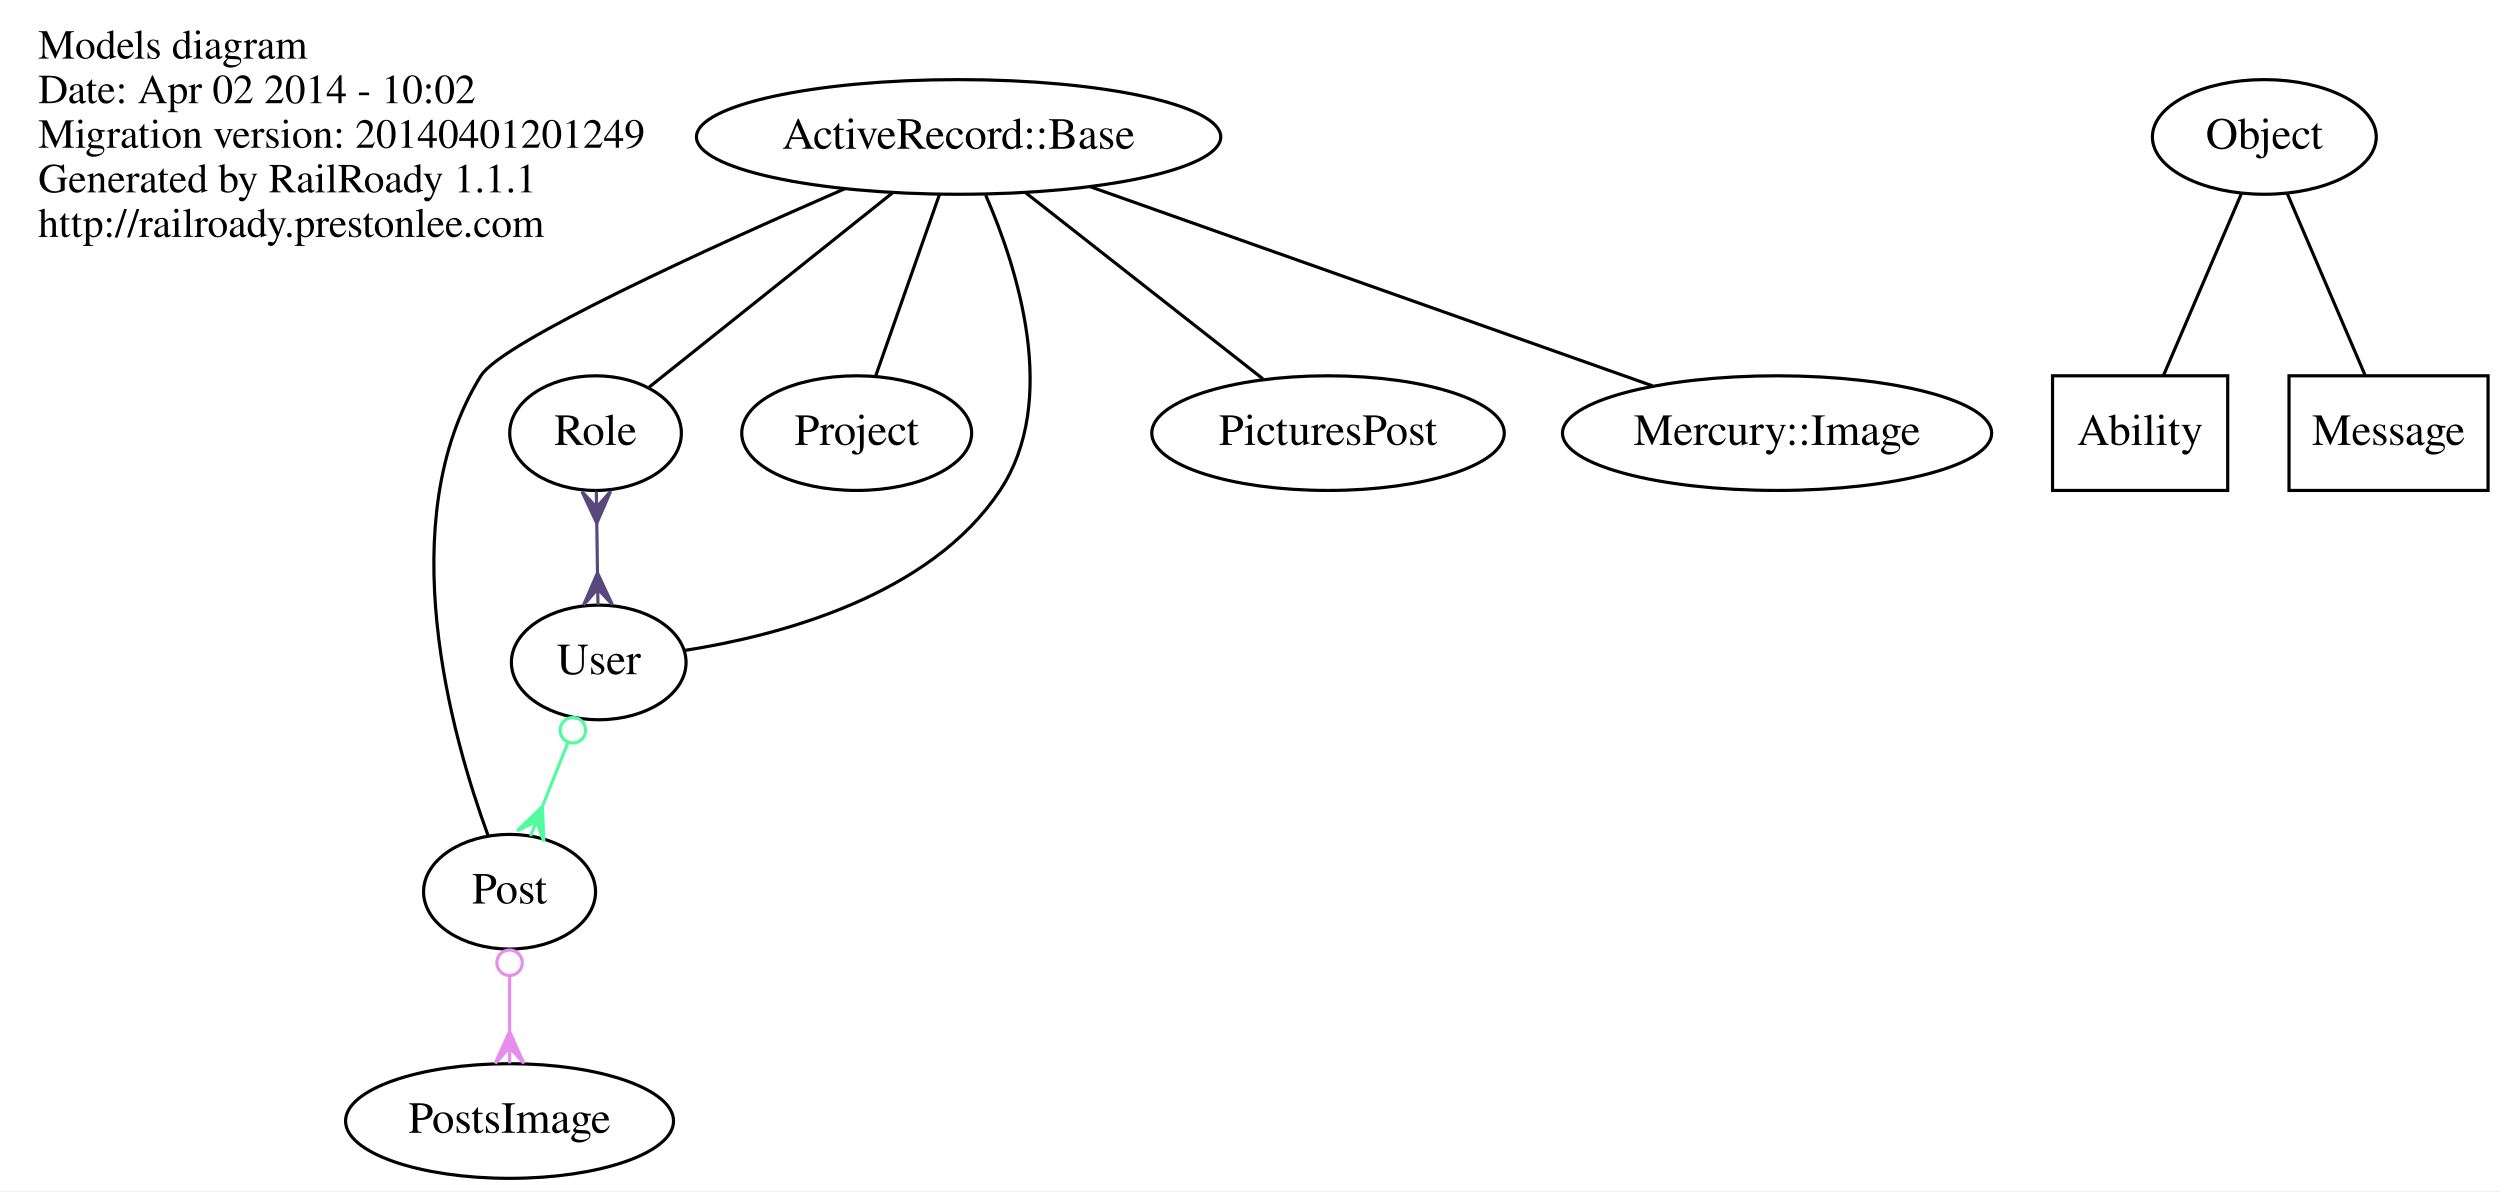
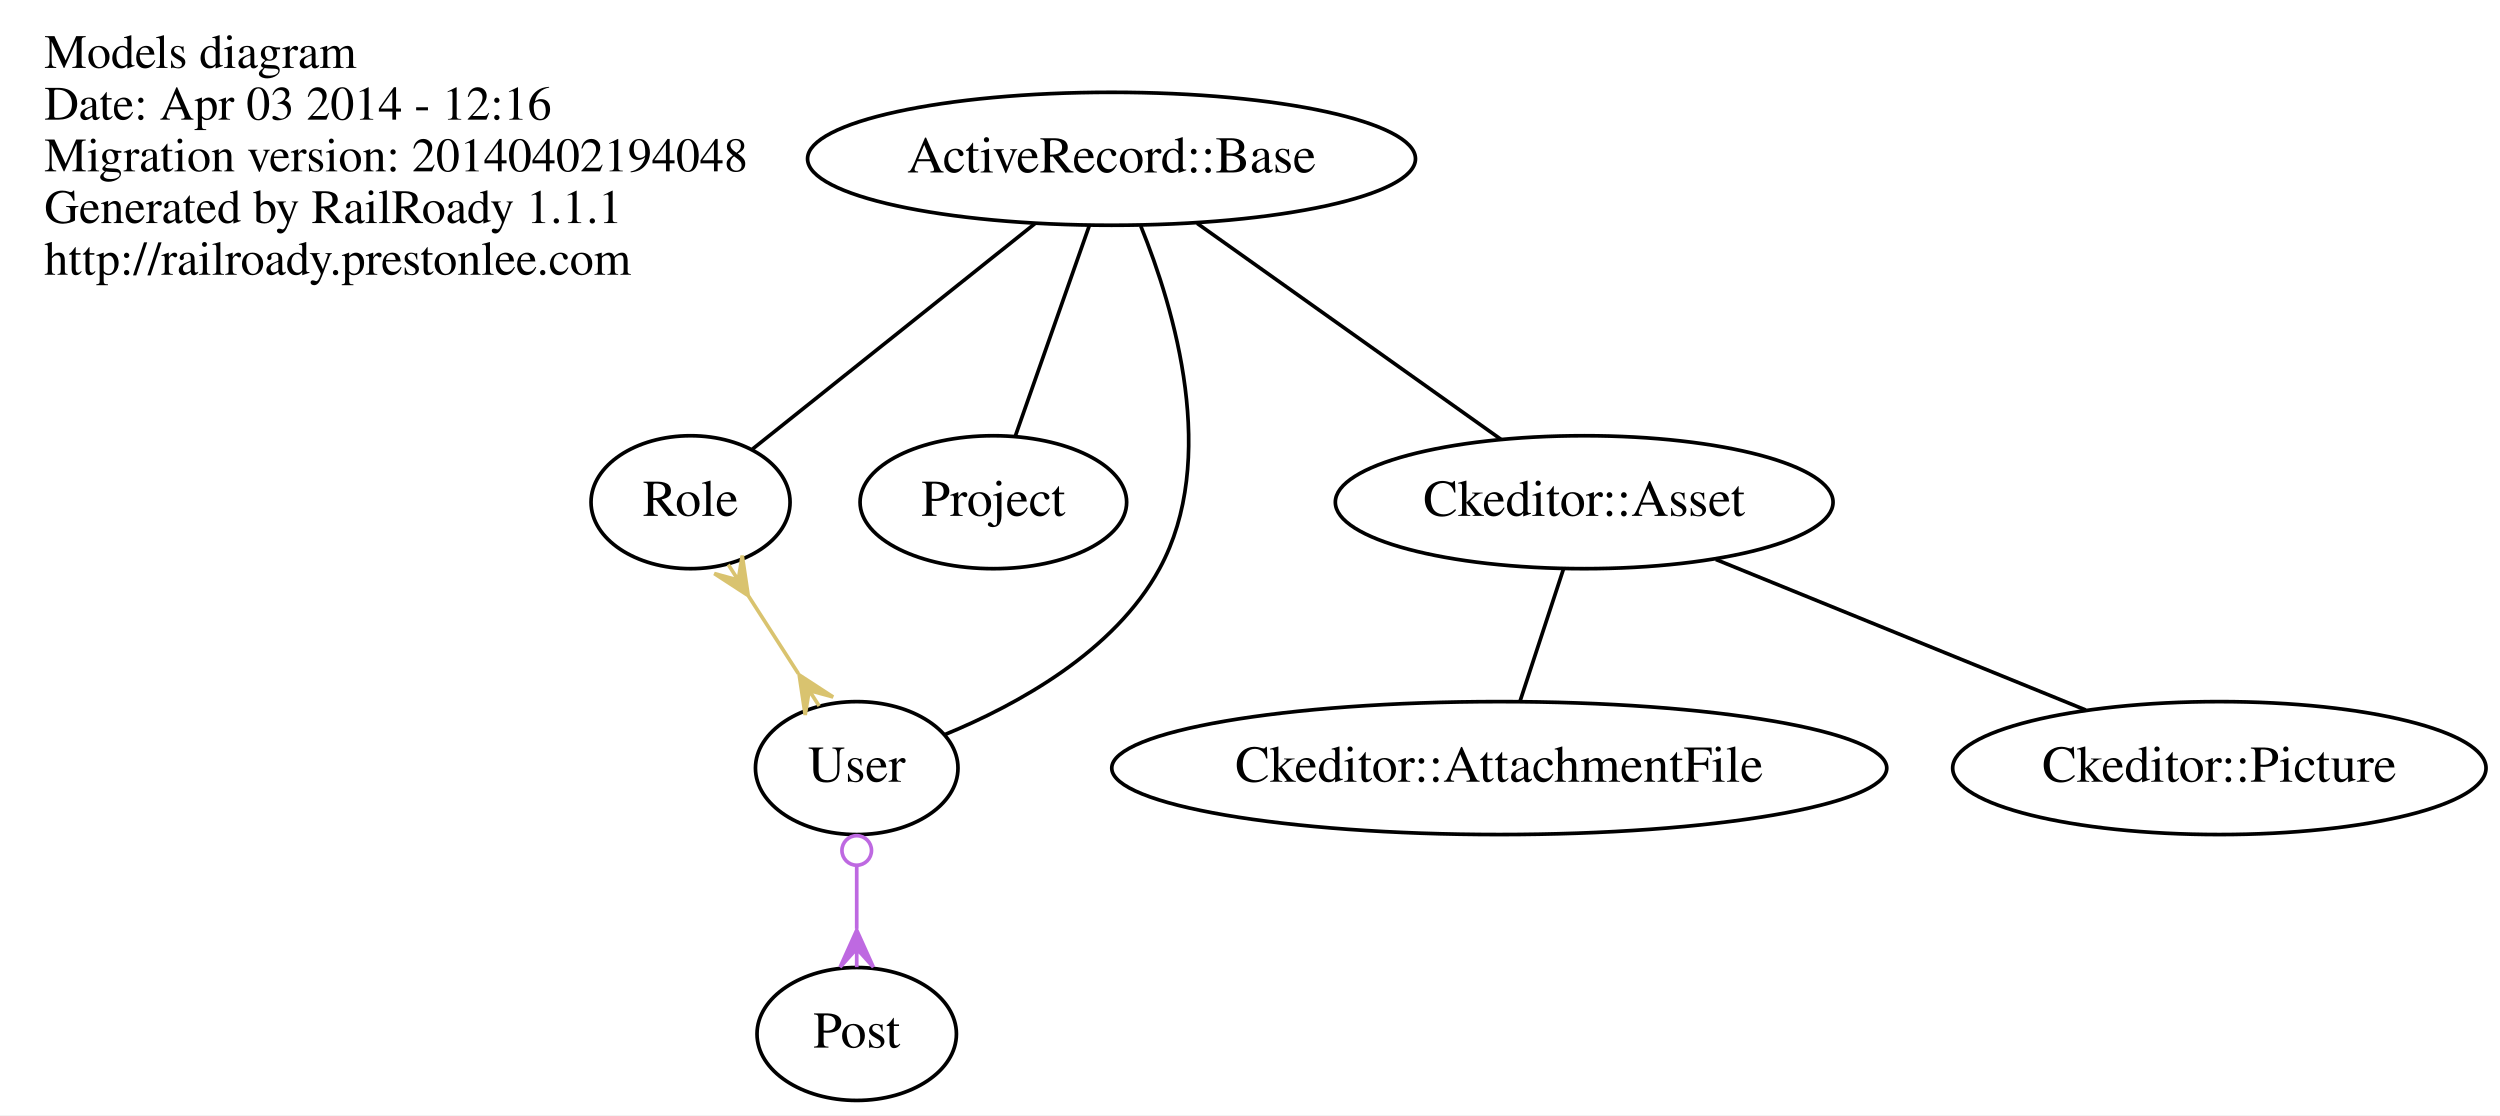
- <svg xmlns="http://www.w3.org/2000/svg" width="785pt" height="374pt" viewBox="0.00 0.00 785.00 374.00">
-   <g id="graph0" class="graph" transform="scale(1 1) rotate(0) translate(4 370)">
-     <polygon fill="white" stroke="none" points="-4,4 -4,-370 781,-370 781,4 -4,4" />
+ <svg xmlns="http://www.w3.org/2000/svg" width="677pt" height="302pt" viewBox="0.00 0.00 677.00 302.00">
+   <g id="graph0" class="graph" transform="scale(1 1) rotate(0) translate(4 298)">
+     <polygon fill="white" stroke="none" points="-4,4 -4,-298 673,-298 673,4 -4,4" />
    <g id="node1" class="node">
-       <text text-anchor="start" x="8" y="-351.6" font-family="Times,serif" font-size="13.00">Models diagram</text>
-       <text text-anchor="start" x="8" y="-337.6" font-family="Times,serif" font-size="13.00">Date: Apr 02 2014 - 10:02</text>
-       <text text-anchor="start" x="8" y="-323.6" font-family="Times,serif" font-size="13.00">Migration version: 20140401201249</text>
-       <text text-anchor="start" x="8" y="-309.6" font-family="Times,serif" font-size="13.00">Generated by RailRoady 1.1.1</text>
-       <text text-anchor="start" x="8" y="-295.6" font-family="Times,serif" font-size="13.00">http://railroady.prestonlee.com</text>
+       <text text-anchor="start" x="8" y="-279.6" font-family="Times,serif" font-size="13.00">Models diagram</text>
+       <text text-anchor="start" x="8" y="-265.6" font-family="Times,serif" font-size="13.00">Date: Apr 03 2014 - 12:16</text>
+       <text text-anchor="start" x="8" y="-251.6" font-family="Times,serif" font-size="13.00">Migration version: 20140402194048</text>
+       <text text-anchor="start" x="8" y="-237.6" font-family="Times,serif" font-size="13.00">Generated by RailRoady 1.1.1</text>
+       <text text-anchor="start" x="8" y="-223.6" font-family="Times,serif" font-size="13.00">http://railroady.prestonlee.com</text>
    </g>
    <g id="node2" class="node">
-       <ellipse fill="none" stroke="black" cx="183" cy="-234" rx="26.949" ry="18" />
-       <text text-anchor="middle" x="183" y="-230.3" font-family="Times,serif" font-size="14.00">Role</text>
+       <ellipse fill="none" stroke="black" cx="183" cy="-162" rx="26.949" ry="18" />
+       <text text-anchor="middle" x="183" y="-158.3" font-family="Times,serif" font-size="14.00">Role</text>
+     </g>
+     <g id="node4" class="node">
+       <ellipse fill="none" stroke="black" cx="228" cy="-90" rx="27.422" ry="18" />
+       <text text-anchor="middle" x="228" y="-86.3" font-family="Times,serif" font-size="14.00">User</text>
+     </g>
+     <g id="edge1" class="edge">
+       <path fill="none" stroke="#d9c36f" d="M198.742,-136.513C203.096,-129.739 207.824,-122.386 212.183,-115.605" />
+       <polygon fill="#d9c36f" stroke="#d9c36f" points="198.619,-136.704 189.426,-142.682 195.915,-140.91 193.211,-145.116 193.211,-145.116 193.211,-145.116 195.915,-140.91 196.997,-147.549 198.619,-136.704 198.619,-136.704" />
+       <polygon fill="#d9c36f" stroke="#d9c36f" points="212.422,-115.233 221.615,-109.255 215.125,-111.027 217.829,-106.821 217.829,-106.821 217.829,-106.821 215.125,-111.027 214.044,-104.388 212.422,-115.233 212.422,-115.233" />
+     </g>
+     <g id="node3" class="node">
+       <ellipse fill="none" stroke="black" cx="265" cy="-162" rx="36.096" ry="18" />
+       <text text-anchor="middle" x="265" y="-158.3" font-family="Times,serif" font-size="14.00">Project</text>
+     </g>
+     <g id="node9" class="node">
+       <ellipse fill="none" stroke="black" cx="228" cy="-18" rx="27" ry="18" />
+       <text text-anchor="middle" x="228" y="-14.3" font-family="Times,serif" font-size="14.00">Post</text>
+     </g>
+     <g id="edge4" class="edge">
+       <path fill="none" stroke="#be69e1" d="M228,-63.64C228,-58.063 228,-52.132 228,-46.476" />
+       <ellipse fill="none" stroke="#be69e1" cx="228" cy="-67.697" rx="4" ry="4" />
+       <polygon fill="#be69e1" stroke="#be69e1" points="228,-46.104 232.5,-36.104 228,-41.104 228,-36.104 228,-36.104 228,-36.104 228,-41.104 223.5,-36.104 228,-46.104 228,-46.104" />
+     </g>
+     <g id="node5" class="node">
+       <ellipse fill="none" stroke="black" cx="402" cy="-90" rx="104.937" ry="18" />
+       <text text-anchor="middle" x="402" y="-86.3" font-family="Times,serif" font-size="14.00">Ckeditor::AttachmentFile</text>
+     </g>
+     <g id="node6" class="node">
+       <ellipse fill="none" stroke="black" cx="597" cy="-90" rx="72.216" ry="18" />
+       <text text-anchor="middle" x="597" y="-86.3" font-family="Times,serif" font-size="14.00">Ckeditor::Picture</text>
    </g>
    <g id="node7" class="node">
-       <ellipse fill="none" stroke="black" cx="184" cy="-162" rx="27.422" ry="18" />
-       <text text-anchor="middle" x="184" y="-158.3" font-family="Times,serif" font-size="14.00">User</text>
+       <ellipse fill="none" stroke="black" cx="425" cy="-162" rx="67.391" ry="18" />
+       <text text-anchor="middle" x="425" y="-158.3" font-family="Times,serif" font-size="14.00">Ckeditor::Asset</text>
    </g>
-     <g id="edge1" class="edge">
-       <path fill="none" stroke="#59487c" d="M183.39,-205.665C183.464,-200.552 183.54,-195.21 183.613,-190.104" />
-       <polygon fill="#59487c" stroke="#59487c" points="183.39,-205.698 178.748,-215.632 183.319,-210.697 183.247,-215.697 183.247,-215.697 183.247,-215.697 183.319,-210.697 187.747,-215.761 183.39,-205.698 183.39,-205.698" />
-       <polygon fill="#59487c" stroke="#59487c" points="183.613,-190.103 188.255,-180.169 183.684,-185.104 183.756,-180.104 183.756,-180.104 183.756,-180.104 183.684,-185.104 179.256,-180.04 183.613,-190.103 183.613,-190.103" />
+     <g id="edge6" class="edge">
+       <path fill="none" stroke="black" d="M419.432,-144.055C415.869,-133.211 411.26,-119.183 407.676,-108.275" />
    </g>
-     <g id="node3" class="node">
-       <polygon fill="none" stroke="black" points="695.5,-252 640.5,-252 640.5,-216 695.5,-216 695.5,-252" />
-       <text text-anchor="middle" x="668" y="-230.3" font-family="Times,serif" font-size="14.00">Ability</text>
+     <g id="edge7" class="edge">
+       <path fill="none" stroke="black" d="M460.639,-146.496C489.961,-134.562 531.344,-117.72 560.815,-105.726" />
    </g>
-     <g id="node4" class="node">
-       <ellipse fill="none" stroke="black" cx="156" cy="-90" rx="27" ry="18" />
-       <text text-anchor="middle" x="156" y="-86.3" font-family="Times,serif" font-size="14.00">Post</text>
+     <g id="node8" class="node">
+       <ellipse fill="none" stroke="black" cx="297" cy="-255" rx="82.314" ry="18" />
+       <text text-anchor="middle" x="297" y="-251.3" font-family="Times,serif" font-size="14.00">ActiveRecord::Base</text>
    </g>
-     <g id="node12" class="node">
-       <ellipse fill="none" stroke="black" cx="156" cy="-18" rx="51.493" ry="18" />
-       <text text-anchor="middle" x="156" y="-14.3" font-family="Times,serif" font-size="14.00">PostsImage</text>
+     <g id="edge2" class="edge">
+       <path fill="none" stroke="black" d="M276.355,-237.521C254.412,-220.004 220.13,-192.639 199.784,-176.398" />
    </g>
-     <g id="edge4" class="edge">
-       <path fill="none" stroke="#e78eec" d="M156,-63.64C156,-58.063 156,-52.132 156,-46.476" />
-       <ellipse fill="none" stroke="#e78eec" cx="156" cy="-67.697" rx="4" ry="4" />
-       <polygon fill="#e78eec" stroke="#e78eec" points="156,-46.104 160.5,-36.104 156,-41.104 156,-36.104 156,-36.104 156,-36.104 156,-41.104 151.5,-36.104 156,-46.104 156,-46.104" />
+     <g id="edge3" class="edge">
+       <path fill="none" stroke="black" d="M290.981,-236.884C285.26,-220.614 276.704,-196.284 270.992,-180.04" />
    </g>
-     <g id="node5" class="node">
-       <polygon fill="none" stroke="black" points="777.25,-252 714.75,-252 714.75,-216 777.25,-216 777.25,-252" />
-       <text text-anchor="middle" x="746" y="-230.3" font-family="Times,serif" font-size="14.00">Message</text>
-     </g>
-     <g id="node6" class="node">
-       <ellipse fill="none" stroke="black" cx="265" cy="-234" rx="36.096" ry="18" />
-       <text text-anchor="middle" x="265" y="-230.3" font-family="Times,serif" font-size="14.00">Project</text>
+     <g id="edge5" class="edge">
+       <path fill="none" stroke="black" d="M304.913,-236.809C314.107,-214.107 326.09,-173.557 310,-144 297.762,-121.519 271.432,-107.119 251.892,-99.089" />
    </g>
    <g id="edge8" class="edge">
-       <path fill="none" stroke="#51fc9f" d="M174.38,-136.95C171.828,-130.57 169.061,-123.651 166.466,-117.166" />
-       <ellipse fill="none" stroke="#51fc9f" cx="175.879" cy="-140.697" rx="4" ry="4" />
-       <polygon fill="#51fc9f" stroke="#51fc9f" points="166.302,-116.755 166.766,-105.799 164.445,-112.112 162.588,-107.47 162.588,-107.47 162.588,-107.47 164.445,-112.112 158.41,-109.141 166.302,-116.755 166.302,-116.755" />
-     </g>
-     <g id="node8" class="node">
-       <ellipse fill="none" stroke="black" cx="413" cy="-234" rx="55.344" ry="18" />
-       <text text-anchor="middle" x="413" y="-230.3" font-family="Times,serif" font-size="14.00">PicturesPost</text>
-     </g>
-     <g id="node9" class="node">
-       <ellipse fill="none" stroke="black" cx="554" cy="-234" rx="67.391" ry="18" />
-       <text text-anchor="middle" x="554" y="-230.3" font-family="Times,serif" font-size="14.00">Mercury::Image</text>
-     </g>
-     <g id="node10" class="node">
-       <ellipse fill="none" stroke="black" cx="297" cy="-327" rx="82.314" ry="18" />
-       <text text-anchor="middle" x="297" y="-323.3" font-family="Times,serif" font-size="14.00">ActiveRecord::Base</text>
-     </g>
-     <g id="edge2" class="edge">
-       <path fill="none" stroke="black" d="M276.355,-309.521C254.412,-292.004 220.13,-264.639 199.784,-248.398" />
-     </g>
-     <g id="edge5" class="edge">
-       <path fill="none" stroke="black" d="M261.278,-310.752C219.039,-292.364 153.593,-262.604 147,-252 118.62,-206.353 137.872,-138.614 149.272,-107.597" />
-     </g>
-     <g id="edge7" class="edge">
-       <path fill="none" stroke="black" d="M290.981,-308.884C285.26,-292.614 276.704,-268.284 270.992,-252.04" />
-     </g>
-     <g id="edge9" class="edge">
-       <path fill="none" stroke="black" d="M305.501,-308.747C315.559,-285.612 328.726,-244.192 310,-216 288.006,-182.889 240.852,-170.417 210.878,-165.751" />
-     </g>
-     <g id="edge10" class="edge">
-       <path fill="none" stroke="black" d="M318.007,-309.521C339.16,-292.926 371.582,-267.492 392.539,-251.051" />
-     </g>
-     <g id="edge11" class="edge">
-       <path fill="none" stroke="black" d="M338.291,-311.379C386.96,-294.146 467.229,-265.724 514.917,-248.839" />
-     </g>
-     <g id="node11" class="node">
-       <ellipse fill="none" stroke="black" cx="707" cy="-327" rx="35.145" ry="18" />
-       <text text-anchor="middle" x="707" y="-323.3" font-family="Times,serif" font-size="14.00">Object</text>
-     </g>
-     <g id="edge3" class="edge">
-       <path fill="none" stroke="black" d="M699.847,-309.309C692.898,-293.095 682.395,-268.589 675.373,-252.203" />
-     </g>
-     <g id="edge6" class="edge">
-       <path fill="none" stroke="black" d="M714.153,-309.309C721.102,-293.095 731.605,-268.589 738.627,-252.203" />
+       <path fill="none" stroke="black" d="M320.18,-237.521C343.522,-220.926 379.297,-195.492 402.422,-179.051" />
    </g>
  </g>
</svg>
